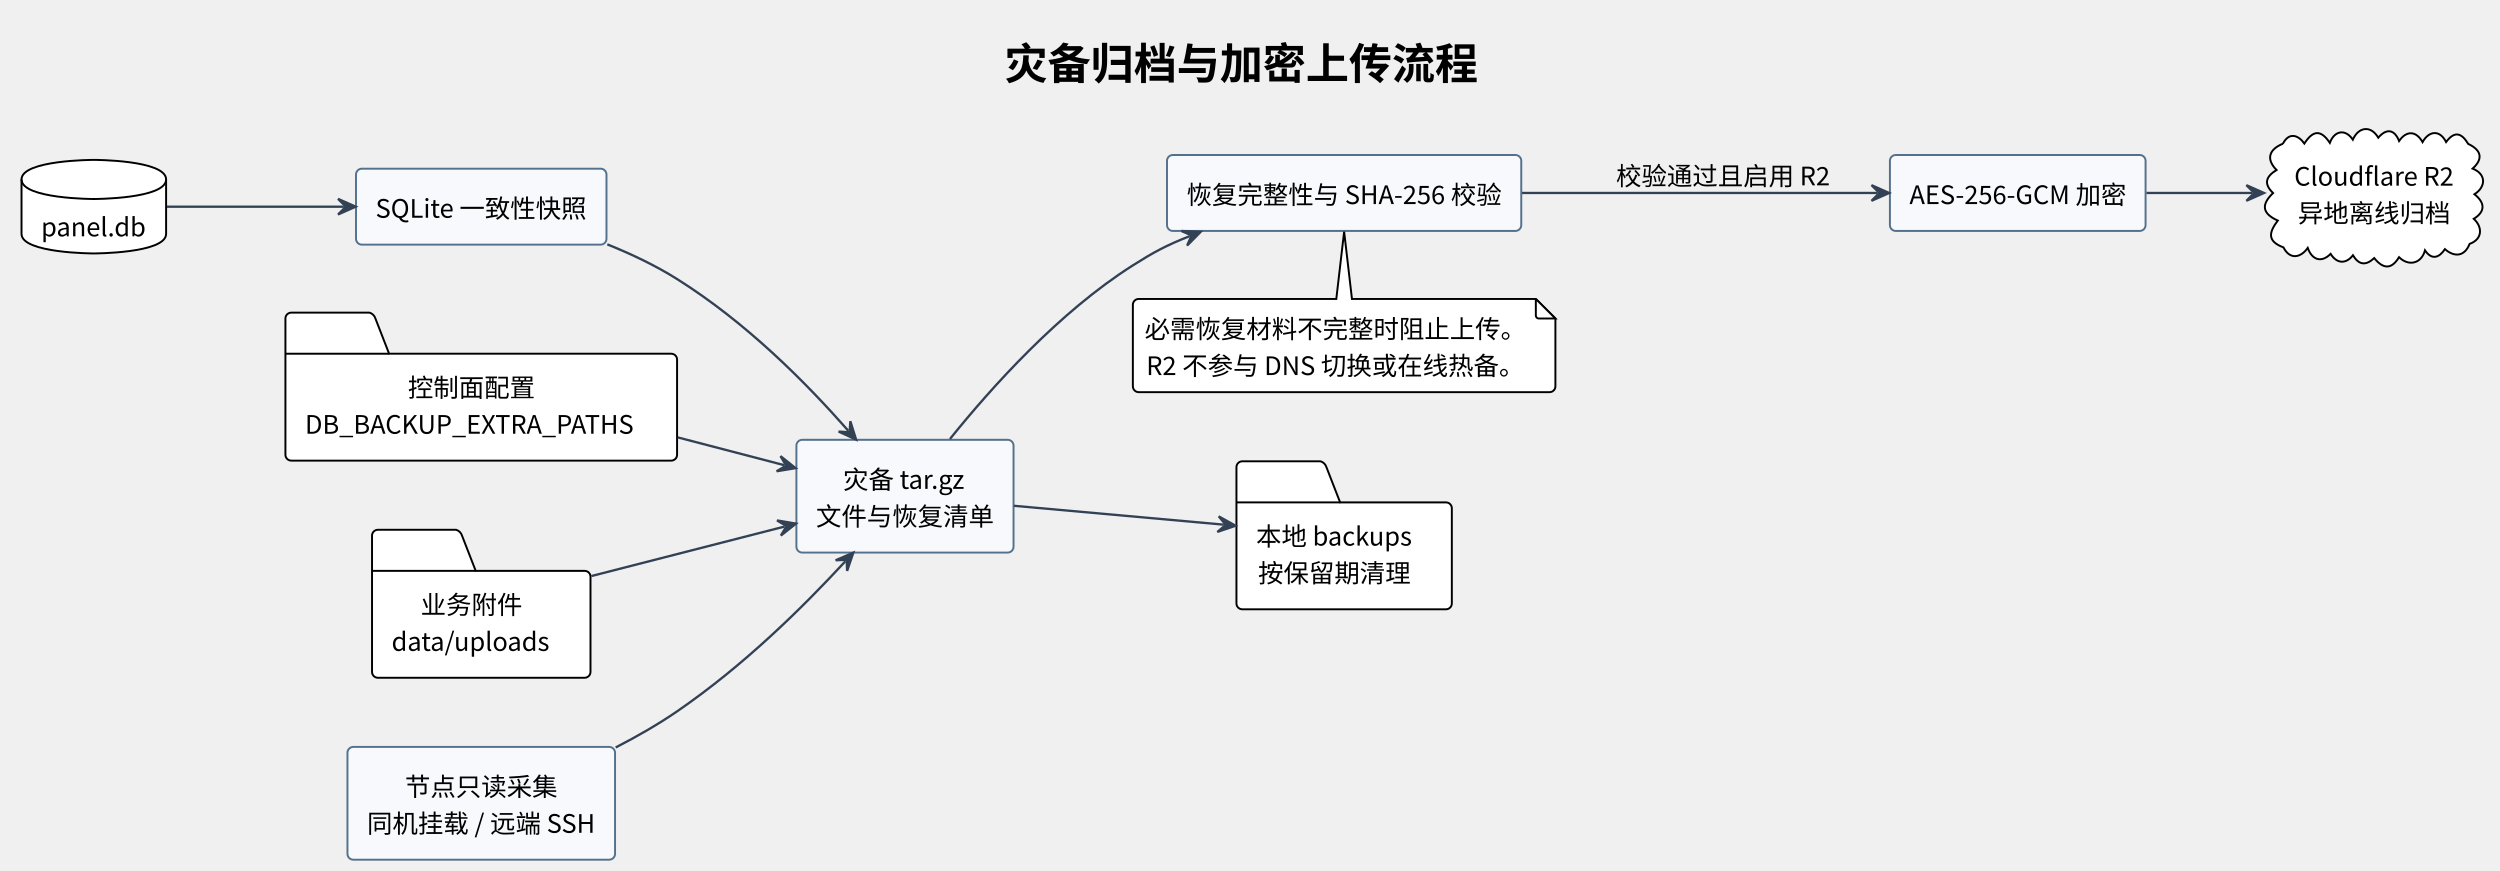
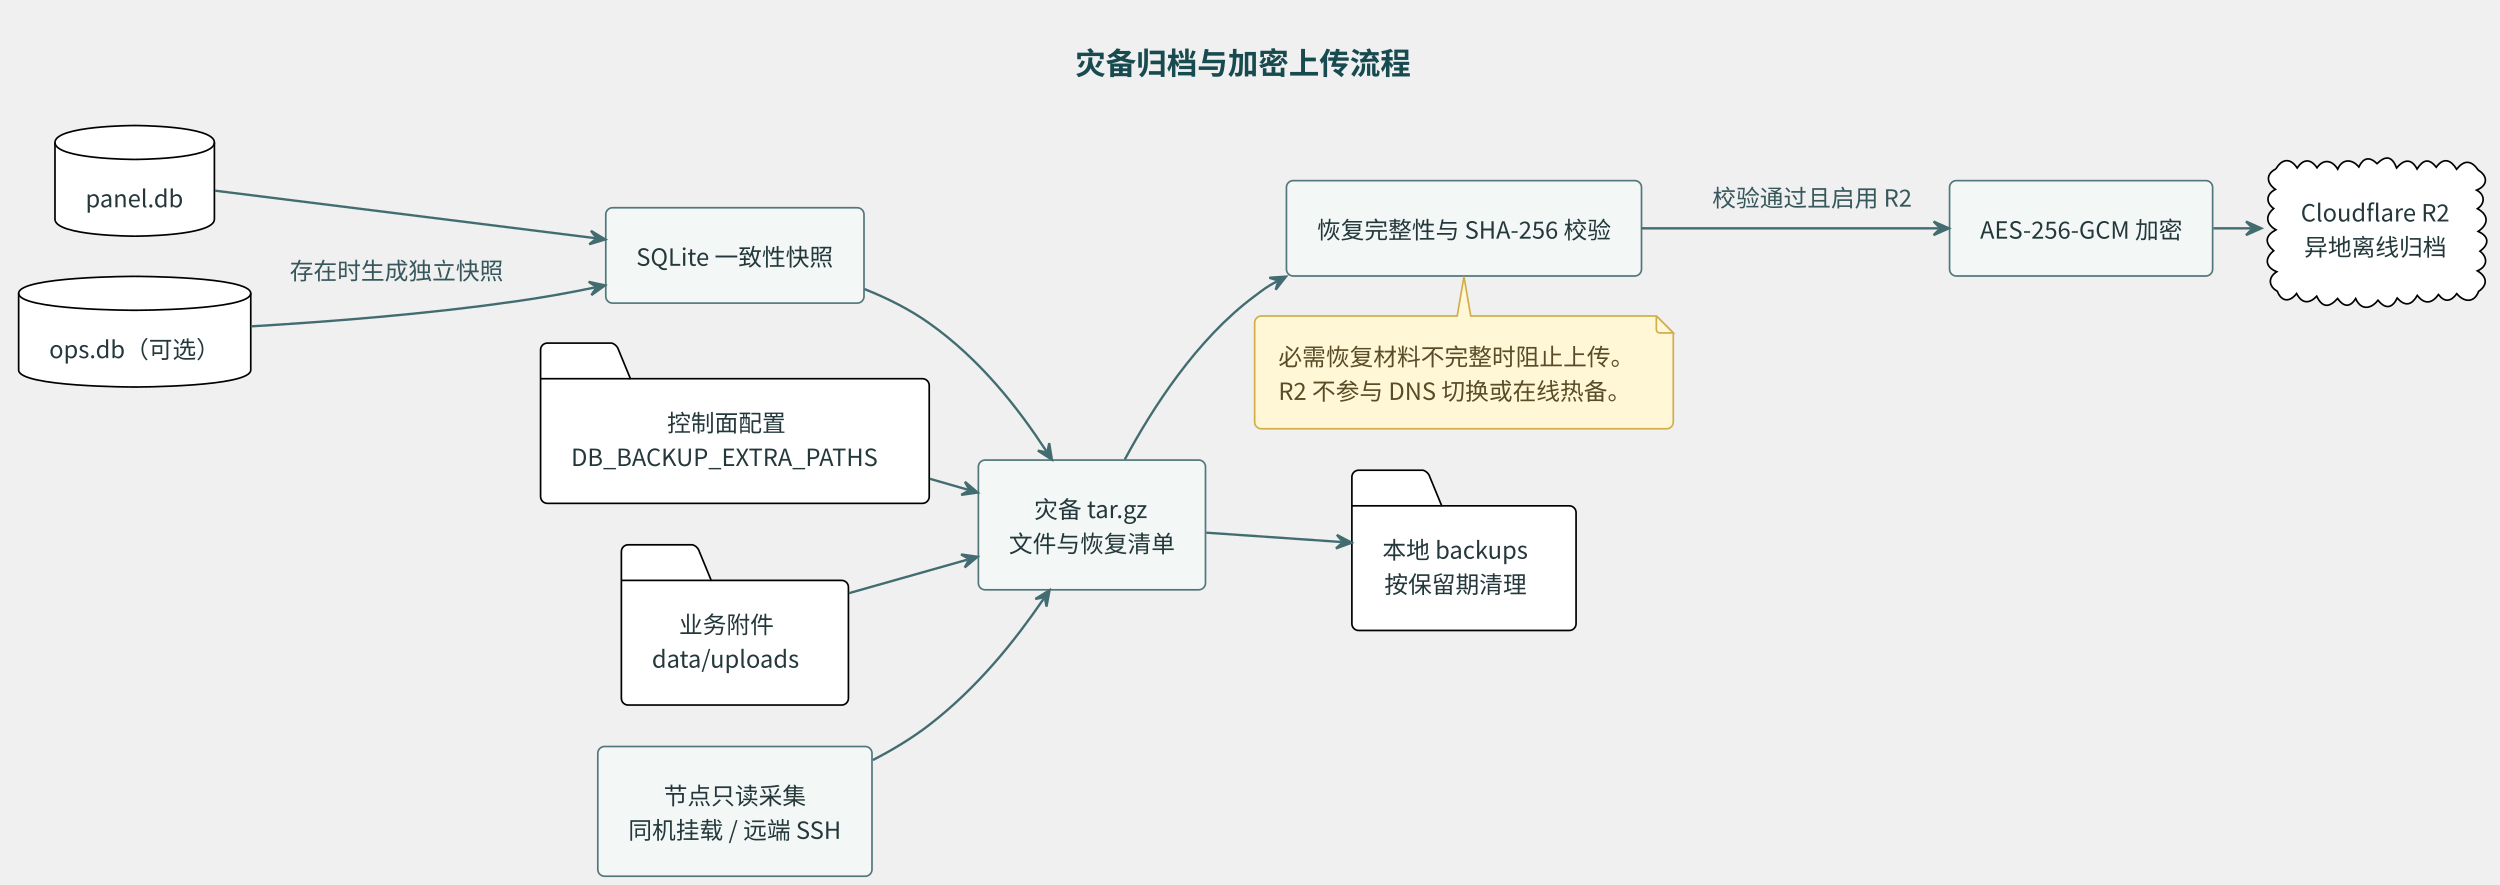
- <svg xmlns="http://www.w3.org/2000/svg" contentStyleType="text/css" data-diagram-type="DESCRIPTION" height="445px" preserveAspectRatio="none" style="width:1278px;height:445px;background:#FFFFFF;" version="1.1" viewBox="0 0 1278 445" width="1278px" zoomAndPan="magnify">
+ <svg xmlns="http://www.w3.org/2000/svg" contentStyleType="text/css" data-diagram-type="DESCRIPTION" height="522px" preserveAspectRatio="none" style="width:1475px;height:522px;background:#FFFFFF;" version="1.1" viewBox="0 0 1475 522" width="1475px" zoomAndPan="magnify">
  <defs />
  <g>
    <g class="title" data-source-line="2">
-       <text fill="#000000" font-family="Noto Sans CJK SC" font-size="22" font-weight="bold" lengthAdjust="spacing" textLength="242.001" x="513.547" y="40.52">灾备归档与加密上传流程</text>
+       <text fill="#174B50" font-family="Noto Sans CJK SC" font-size="18" font-weight="bold" lengthAdjust="spacing" textLength="197.999" x="634.378" y="43.88">灾备归档与加密上传流程</text>
    </g>
    <g class="entity" data-entity="db" data-source-line="4" data-uid="ent0002" id="entity_db">
-       <path d="M11,91.733 C11,81.733 47.956,81.733 47.956,81.733 C47.956,81.733 84.911,81.733 84.911,91.733 L84.911,119.557 C84.911,129.557 47.956,129.557 47.956,129.557 C47.956,129.557 11,129.557 11,119.557 L11,91.733" fill="#FFFFFF" style="stroke:#000000;stroke-width:1;" />
-       <path d="M11,91.733 C11,101.733 47.956,101.733 47.956,101.733 C47.956,101.733 84.911,101.733 84.911,91.733" fill="none" style="stroke:#000000;stroke-width:1;" />
-       <text fill="#000000" font-family="Noto Sans CJK SC" font-size="13" lengthAdjust="spacing" textLength="53.911" x="21" y="120.813">panel.db</text>
+       <path d="M32.44,84.064 C32.44,74.064 79.469,74.064 79.469,74.064 C79.469,74.064 126.498,74.064 126.498,84.064 L126.498,129.336 C126.498,139.336 79.469,139.336 79.469,139.336 C79.469,139.336 32.44,139.336 32.44,129.336 L32.44,84.064" fill="#FFFFFF" style="stroke:#000000;stroke-width:1;" />
+       <path d="M32.44,84.064 C32.44,94.064 79.469,94.064 79.469,94.064 C79.469,94.064 126.498,94.064 126.498,84.064" fill="none" style="stroke:#000000;stroke-width:1;" />
+       <text fill="#24383B" font-family="Noto Sans CJK SC" font-size="14" lengthAdjust="spacing" textLength="58.058" x="50.44" y="122.304">panel.db</text>
    </g>
-     <g class="entity" data-entity="snapshot" data-source-line="5" data-uid="ent0003" id="entity_snapshot">
-       <rect fill="#F7F9FC" height="38.824" rx="3" ry="3" style="stroke:#53708C;stroke-width:1;" width="128.043" x="181.99" y="86.233" />
-       <text fill="#000000" font-family="Noto Sans CJK SC" font-size="13" lengthAdjust="spacing" textLength="108.043" x="191.99" y="111.313">SQLite 一致性快照</text>
+     <g class="entity" data-entity="opsdb" data-source-line="5" data-uid="ent0003" id="entity_opsdb">
+       <path d="M11,173.064 C11,163.064 79.47,163.064 79.47,163.064 C79.47,163.064 147.94,163.064 147.94,173.064 L147.94,218.336 C147.94,228.336 79.47,228.336 79.47,228.336 C79.47,228.336 11,228.336 11,218.336 L11,173.064" fill="#FFFFFF" style="stroke:#000000;stroke-width:1;" />
+       <path d="M11,173.064 C11,183.064 79.47,183.064 79.47,183.064 C79.47,183.064 147.94,183.064 147.94,173.064" fill="none" style="stroke:#000000;stroke-width:1;" />
+       <text fill="#24383B" font-family="Noto Sans CJK SC" font-size="14" lengthAdjust="spacing" textLength="100.94" x="29" y="211.304">ops.db（可选）</text>
    </g>
-     <g class="entity" data-entity="config" data-source-line="6" data-uid="ent0004" id="entity_config">
-       <path d="M148.91,159.823 L188.91,159.823 A4.5,4.5 0 0 1 191.91,162.823 L198.91,180.823 L343.119,180.823 A3,3 0 0 1 346.119,183.823 L346.119,232.471 A3,3 0 0 1 343.119,235.471 L148.91,235.471 A3,3 0 0 1 145.91,232.471 L145.91,162.823 A3,3 0 0 1 148.91,159.823" fill="#FFFFFF" style="stroke:#000000;stroke-width:1;" />
-       <line style="stroke:#000000;stroke-width:1;" x1="145.91" x2="198.91" y1="180.823" y2="180.823" />
-       <text fill="#000000" font-family="Noto Sans CJK SC" font-size="13" lengthAdjust="spacing" textLength="65" x="208.514" y="202.903">控制面配置</text>
-       <text fill="#000000" font-family="Noto Sans CJK SC" font-size="13" lengthAdjust="spacing" textLength="170.209" x="155.91" y="221.727">DB_BACKUP_EXTRA_PATHS</text>
+     <g class="entity" data-entity="snapshot" data-source-line="6" data-uid="ent0004" id="entity_snapshot">
+       <rect fill="#F3F8F6" height="56.272" rx="4" ry="4" style="stroke:#52777A;stroke-width:1;" width="152.353" x="357.41" y="122.564" />
+       <text fill="#24383B" font-family="Noto Sans CJK SC" font-size="14" lengthAdjust="spacing" textLength="116.353" x="375.41" y="156.804">SQLite 一致性快照</text>
    </g>
-     <g class="entity" data-entity="uploads" data-source-line="7" data-uid="ent0005" id="entity_uploads">
-       <path d="M193.18,270.823 L233.18,270.823 A4.5,4.5 0 0 1 236.18,273.823 L243.18,291.823 L298.859,291.823 A3,3 0 0 1 301.859,294.823 L301.859,343.471 A3,3 0 0 1 298.859,346.471 L193.18,346.471 A3,3 0 0 1 190.18,343.471 L190.18,273.823 A3,3 0 0 1 193.18,270.823" fill="#FFFFFF" style="stroke:#000000;stroke-width:1;" />
-       <line style="stroke:#000000;stroke-width:1;" x1="190.18" x2="243.18" y1="291.823" y2="291.823" />
-       <text fill="#000000" font-family="Noto Sans CJK SC" font-size="13" lengthAdjust="spacing" textLength="52" x="215.019" y="313.903">业务附件</text>
-       <text fill="#000000" font-family="Noto Sans CJK SC" font-size="13" lengthAdjust="spacing" textLength="81.679" x="200.18" y="332.727">data/uploads</text>
+     <g class="entity" data-entity="config" data-source-line="7" data-uid="ent0005" id="entity_config">
+       <path d="M322.94,202.434 L360.94,202.434 A6,6 0 0 1 364.94,206.434 L371.94,223.434 L544.241,223.434 A4,4 0 0 1 548.241,227.434 L548.241,292.978 A4,4 0 0 1 544.241,296.978 L322.94,296.978 A4,4 0 0 1 318.94,292.978 L318.94,206.434 A4,4 0 0 1 322.94,202.434" fill="#FFFFFF" style="stroke:#000000;stroke-width:1;" />
+       <line style="stroke:#000000;stroke-width:1;" x1="318.94" x2="371.94" y1="223.434" y2="223.434" />
+       <text fill="#24383B" font-family="Noto Sans CJK SC" font-size="14" lengthAdjust="spacing" textLength="70" x="393.591" y="254.674">控制面配置</text>
+       <text fill="#24383B" font-family="Noto Sans CJK SC" font-size="14" lengthAdjust="spacing" textLength="183.301" x="336.94" y="274.946">DB_BACKUP_EXTRA_PATHS</text>
    </g>
-     <g class="entity" data-entity="nodes" data-source-line="8" data-uid="ent0006" id="entity_nodes">
-       <rect fill="#F7F9FC" height="57.648" rx="3" ry="3" style="stroke:#53708C;stroke-width:1;" width="136.792" x="177.62" y="381.823" />
-       <text fill="#000000" font-family="Noto Sans CJK SC" font-size="13" lengthAdjust="spacing" textLength="78" x="207.016" y="406.903">节点只读采集</text>
-       <text fill="#000000" font-family="Noto Sans CJK SC" font-size="13" lengthAdjust="spacing" textLength="116.792" x="187.62" y="425.727">同机挂载 / 远端 SSH</text>
+     <g class="entity" data-entity="uploads" data-source-line="8" data-uid="ent0006" id="entity_uploads">
+       <path d="M370.61,321.434 L408.61,321.434 A6,6 0 0 1 412.61,325.434 L419.61,342.434 L496.572,342.434 A4,4 0 0 1 500.572,346.434 L500.572,411.978 A4,4 0 0 1 496.572,415.978 L370.61,415.978 A4,4 0 0 1 366.61,411.978 L366.61,325.434 A4,4 0 0 1 370.61,321.434" fill="#FFFFFF" style="stroke:#000000;stroke-width:1;" />
+       <line style="stroke:#000000;stroke-width:1;" x1="366.61" x2="419.61" y1="342.434" y2="342.434" />
+       <text fill="#24383B" font-family="Noto Sans CJK SC" font-size="14" lengthAdjust="spacing" textLength="56" x="400.591" y="373.674">业务附件</text>
+       <text fill="#24383B" font-family="Noto Sans CJK SC" font-size="14" lengthAdjust="spacing" textLength="87.962" x="384.61" y="393.946">data/uploads</text>
    </g>
-     <g class="entity" data-entity="bundle" data-source-line="9" data-uid="ent0007" id="entity_bundle">
-       <rect fill="#F7F9FC" height="57.648" rx="3" ry="3" style="stroke:#53708C;stroke-width:1;" width="111" x="407.12" y="224.823" />
-       <text fill="#000000" font-family="Noto Sans CJK SC" font-size="13" lengthAdjust="spacing" textLength="63.297" x="430.971" y="249.903">灾备 tar.gz</text>
-       <text fill="#000000" font-family="Noto Sans CJK SC" font-size="13" lengthAdjust="spacing" textLength="91" x="417.12" y="268.727">文件与恢复清单</text>
+     <g class="entity" data-entity="nodes" data-source-line="9" data-uid="ent0007" id="entity_nodes">
+       <rect fill="#F3F8F6" height="76.544" rx="4" ry="4" style="stroke:#52777A;stroke-width:1;" width="161.775" x="352.7" y="440.434" />
+       <text fill="#24383B" font-family="Noto Sans CJK SC" font-size="14" lengthAdjust="spacing" textLength="84" x="391.588" y="474.674">节点只读采集</text>
+       <text fill="#24383B" font-family="Noto Sans CJK SC" font-size="14" lengthAdjust="spacing" textLength="125.775" x="370.7" y="494.946">同机挂载 / 远端 SSH</text>
    </g>
-     <g class="entity" data-entity="validate" data-source-line="10" data-uid="ent0008" id="entity_validate">
-       <rect fill="#F7F9FC" height="38.824" rx="3" ry="3" style="stroke:#53708C;stroke-width:1;" width="181.096" x="596.57" y="79.233" />
-       <text fill="#000000" font-family="Noto Sans CJK SC" font-size="13" lengthAdjust="spacing" textLength="161.096" x="606.57" y="104.313">恢复完整性与 SHA-256 校验</text>
+     <g class="entity" data-entity="bundle" data-source-line="10" data-uid="ent0008" id="entity_bundle">
+       <rect fill="#F3F8F6" height="76.544" rx="4" ry="4" style="stroke:#52777A;stroke-width:1;" width="134" x="577.24" y="271.434" />
+       <text fill="#24383B" font-family="Noto Sans CJK SC" font-size="14" lengthAdjust="spacing" textLength="68.166" x="610.157" y="305.674">灾备 tar.gz</text>
+       <text fill="#24383B" font-family="Noto Sans CJK SC" font-size="14" lengthAdjust="spacing" textLength="98" x="595.24" y="325.946">文件与恢复清单</text>
    </g>
-     <g class="entity" data-entity="encrypt" data-source-line="11" data-uid="ent0009" id="entity_encrypt">
-       <rect fill="#F7F9FC" height="38.824" rx="3" ry="3" style="stroke:#53708C;stroke-width:1;" width="130.695" x="966.12" y="79.233" />
-       <text fill="#000000" font-family="Noto Sans CJK SC" font-size="13" lengthAdjust="spacing" textLength="110.695" x="976.12" y="104.313">AES-256-GCM 加密</text>
+     <g class="entity" data-entity="validate" data-source-line="11" data-uid="ent0009" id="entity_validate">
+       <rect fill="#F3F8F6" height="56.272" rx="4" ry="4" style="stroke:#52777A;stroke-width:1;" width="209.487" x="759" y="106.564" />
+       <text fill="#24383B" font-family="Noto Sans CJK SC" font-size="14" lengthAdjust="spacing" textLength="173.487" x="777" y="140.804">恢复完整性与 SHA-256 校验</text>
    </g>
-     <g class="entity" data-entity="r2" data-source-line="12" data-uid="ent0010" id="entity_r2">
-       <path d="M1167.027,73.469 C1170.109,67.465 1174.821,68.929 1177.993,73.376 C1182.341,66.656 1186.297,66.01 1191.01,73.031 C1193.257,66.901 1198.855,65.579 1202.766,71.394 C1205.642,64.875 1211.907,63.856 1215.784,70.394 C1219.893,65.529 1224.042,66.028 1226.414,72.084 C1230.241,66.589 1235.114,66.848 1238.414,72.645 C1241.641,66.84 1247.19,66.15 1250.451,72.612 C1254.794,66.747 1258.368,67.94 1261.748,73.56 C1268.182,76.596 1269.776,80.978 1263.999,86.19 C1271.096,89.062 1270.85,95.503 1264.934,99.303 C1270.188,103.441 1270.8,108.034 1264.595,111.863 C1269.185,116.115 1269.098,122.281 1262.47,124.672 C1259.907,131.191 1254.702,131.616 1249.849,127.353 C1246.948,131.74 1243.153,133.167 1239.664,127.978 C1237.801,134.827 1231.317,136.294 1226.383,131.472 C1222.406,138.068 1218.134,137.415 1213.715,131.935 C1209.411,135.876 1205.93,135.59 1202.818,130.498 C1199.144,135.227 1194.464,134.727 1191.407,129.77 C1186.495,134.716 1181.808,132.632 1179.714,126.732 C1176.169,131.799 1170.604,132.96 1167.308,126.464 C1158.769,123.28 1159.929,118.704 1164.403,112.761 C1156.455,109.155 1155.714,104.711 1162.001,98.678 C1156.947,93.812 1158.422,90.21 1163.767,86.903 C1158.065,81.102 1160.206,76.231 1167.027,73.469" fill="#FFFFFF" style="stroke:#000000;stroke-width:1;" />
-       <text fill="#000000" font-family="Noto Sans CJK SC" font-size="13" lengthAdjust="spacing" textLength="81.679" x="1172.82" y="94.903">Cloudflare R2</text>
-       <text fill="#000000" font-family="Noto Sans CJK SC" font-size="13" lengthAdjust="spacing" textLength="78" x="1174.659" y="113.727">异地离线归档</text>
+     <g class="entity" data-entity="encrypt" data-source-line="12" data-uid="ent0010" id="entity_encrypt">
+       <rect fill="#F3F8F6" height="56.272" rx="4" ry="4" style="stroke:#52777A;stroke-width:1;" width="155.209" x="1150.24" y="106.564" />
+       <text fill="#24383B" font-family="Noto Sans CJK SC" font-size="14" lengthAdjust="spacing" textLength="119.21" x="1168.24" y="140.804">AES-256-GCM 加密</text>
    </g>
-     <g class="entity" data-entity="local" data-source-line="13" data-uid="ent0011" id="entity_local">
-       <path d="M635.07,235.823 L675.07,235.823 A4.5,4.5 0 0 1 678.07,238.823 L685.07,256.823 L739.176,256.823 A3,3 0 0 1 742.176,259.823 L742.176,308.471 A3,3 0 0 1 739.176,311.471 L635.07,311.471 A3,3 0 0 1 632.07,308.471 L632.07,238.823 A3,3 0 0 1 635.07,235.823" fill="#FFFFFF" style="stroke:#000000;stroke-width:1;" />
-       <line style="stroke:#000000;stroke-width:1;" x1="632.07" x2="685.07" y1="256.823" y2="256.823" />
-       <text fill="#000000" font-family="Noto Sans CJK SC" font-size="13" lengthAdjust="spacing" textLength="80.106" x="642.07" y="278.903">本地 backups</text>
-       <text fill="#000000" font-family="Noto Sans CJK SC" font-size="13" lengthAdjust="spacing" textLength="78" x="643.123" y="297.727">按保留期清理</text>
+     <g class="entity" data-entity="r2" data-source-line="13" data-uid="ent0011" id="entity_r2">
+       <path d="M1342.803,99.646 C1346.287,93.657 1351.292,92.93 1355.316,99.09 C1358.956,93.689 1363.284,93.504 1367.027,98.98 C1370.887,93.479 1376.092,94.553 1379.246,99.784 C1381.96,93.407 1387.856,93.788 1391.703,98.512 C1394.401,93.015 1397.946,92.165 1402.462,96.529 C1407.777,91.432 1411.315,92.239 1414.009,99.067 C1418.061,94.25 1422.628,93.074 1426.065,99.713 C1429.517,94.444 1432.902,92.957 1437.371,98.665 C1441.757,92.56 1446.138,94.387 1449.397,99.837 C1453.974,94.174 1458.113,94.535 1462.208,100.373 C1468.15,104.115 1467.694,109.496 1461.213,112.19 C1466.142,114.842 1466.353,120.038 1461.708,123.124 C1468.553,126.944 1468.298,132.335 1462.115,136.549 C1468.684,139.488 1468.754,144.15 1463.179,148.198 C1468.141,152.1 1467.465,157.32 1461.667,159.822 C1467.182,163.064 1468.131,167.987 1462.391,171.905 C1459.71,179.115 1453.499,178.2 1449.526,173.274 C1446.168,177.791 1442.499,178.721 1438.692,173.79 C1434.915,179.134 1430.44,179.8 1426.215,174.307 C1422.866,180.033 1419.174,181.081 1414.361,175.898 C1411.266,182.131 1407.364,182.439 1402.995,177.155 C1398.946,182.381 1392.958,183.315 1389.848,176.157 C1386.366,181.77 1382.629,180.946 1379.177,176.127 C1374.355,181.445 1370.309,181.91 1366.856,174.773 C1362.378,179.488 1358.038,179.102 1354.986,173.182 C1351.064,178.355 1346.136,178.289 1343.612,171.816 C1338.297,168.926 1338.119,163.532 1343.276,160.335 C1336.585,157.567 1335.886,152.515 1341.466,147.953 C1336.006,143.187 1336.409,139.067 1342.799,135.578 C1337.131,132.428 1336.191,127.353 1341.473,123.045 C1336.529,119.354 1337.157,114.494 1342.492,111.729 C1337.43,108.267 1336.481,102.816 1342.803,99.646" fill="#FFFFFF" style="stroke:#000000;stroke-width:1;" />
+       <text fill="#24383B" font-family="Noto Sans CJK SC" font-size="14" lengthAdjust="spacing" textLength="87.962" x="1357.45" y="130.674">Cloudflare R2</text>
+       <text fill="#24383B" font-family="Noto Sans CJK SC" font-size="14" lengthAdjust="spacing" textLength="84" x="1359.431" y="150.946">异地离线归档</text>
    </g>
-     <g class="entity" data-entity="GMN21" data-source-line="24" data-uid="ent0022" id="entity_GMN21">
-       <path d="M579.12,155.823 L579.12,197.471 A3,3 0 0 0 582.12,200.471 L792.12,200.471 A3,3 0 0 0 795.12,197.471 L795.12,162.823 L785.12,152.823 L691.12,152.823 L687.12,118.453 L683.12,152.823 L582.12,152.823 A3,3 0 0 0 579.12,155.823" fill="#FFFFFF" style="stroke:#000000;stroke-width:1;" />
-       <path d="M785.12,152.823 L785.12,161.323 A1.5,1.5 0 0 0 786.62,162.823 L795.12,162.823 L785.12,152.823" fill="#FFFFFF" style="stroke:#000000;stroke-width:1;" />
-       <text fill="#000000" font-family="Noto Sans CJK SC" font-size="13" lengthAdjust="spacing" textLength="195" x="585.12" y="172.903">必需恢复材料不完整时阻止上传。</text>
-       <text fill="#000000" font-family="Noto Sans CJK SC" font-size="13" lengthAdjust="spacing" textLength="193.297" x="585.971" y="191.727">R2 不参与 DNS 切换或在线热备。</text>
+     <g class="entity" data-entity="local" data-source-line="14" data-uid="ent0012" id="entity_local">
+       <path d="M801.61,277.434 L839.61,277.434 A6,6 0 0 1 843.61,281.434 L850.61,298.434 L925.878,298.434 A4,4 0 0 1 929.878,302.434 L929.878,367.978 A4,4 0 0 1 925.878,371.978 L801.61,371.978 A4,4 0 0 1 797.61,367.978 L797.61,281.434 A4,4 0 0 1 801.61,277.434" fill="#FFFFFF" style="stroke:#000000;stroke-width:1;" />
+       <line style="stroke:#000000;stroke-width:1;" x1="797.61" x2="850.61" y1="298.434" y2="298.434" />
+       <text fill="#24383B" font-family="Noto Sans CJK SC" font-size="14" lengthAdjust="spacing" textLength="86.268" x="815.61" y="329.674">本地 backups</text>
+       <text fill="#24383B" font-family="Noto Sans CJK SC" font-size="14" lengthAdjust="spacing" textLength="84" x="816.744" y="349.946">按保留期清理</text>
    </g>
-     <g class="link" data-entity-1="db" data-entity-2="snapshot" data-source-line="14" data-uid="lnk12" id="link_db_snapshot">
-       <path d="M85.37,105.653 C112.39,105.653 143.92,105.653 175.8,105.653" fill="none" id="db-to-snapshot" style="stroke:#334155;stroke-width:1.2;" />
-       <polygon fill="#334155" points="181.8,105.653,172.8,101.653,176.8,105.653,172.8,109.653,181.8,105.653" style="stroke:#334155;stroke-width:1.2;" />
+     <g class="entity" data-entity="GMN23" data-source-line="26" data-uid="ent0024" id="entity_GMN23">
+       <path d="M740.24,190.434 L740.24,248.978 A4,4 0 0 0 744.24,252.978 L983.239,252.978 A4,4 0 0 0 987.239,248.978 L987.239,196.434 L977.239,186.434 L867.74,186.434 L863.74,163.244 L859.74,186.434 L744.24,186.434 A4,4 0 0 0 740.24,190.434" fill="#FFF7D6" style="stroke:#D2AD4A;stroke-width:1;" />
+       <path d="M977.239,186.434 L977.239,194.434 A2,2 0 0 0 979.239,196.434 L987.239,196.434 L977.239,186.434" fill="#FFF7D6" style="stroke:#D2AD4A;stroke-width:1;" />
+       <text fill="#594C26" font-family="Noto Sans CJK SC" font-size="14" lengthAdjust="spacing" textLength="209.999" x="754.24" y="215.674">必需恢复材料不完整时阻止上传。</text>
+       <text fill="#594C26" font-family="Noto Sans CJK SC" font-size="14" lengthAdjust="spacing" textLength="208.165" x="754.24" y="235.946">R2 不参与 DNS 切换或在线热备。</text>
    </g>
-     <g class="link" data-entity-1="snapshot" data-entity-2="bundle" data-source-line="15" data-uid="lnk13" id="link_snapshot_bundle">
-       <path d="M310.45,124.923 C322.72,129.853 335.16,135.753 346.12,142.653 C381.9,165.153 411.943,195.561 433.673,220.221" fill="none" id="snapshot-to-bundle" style="stroke:#334155;stroke-width:1.2;" />
-       <polygon fill="#334155" points="437.64,224.723,434.691,215.326,434.334,220.972,428.689,220.615,437.64,224.723" style="stroke:#334155;stroke-width:1.2;" />
+     <g class="link" data-entity-1="db" data-entity-2="snapshot" data-source-line="15" data-uid="lnk13" id="link_db_snapshot">
+       <path d="M126.87,112.504 C185.5,119.824 281.256,131.79 351.146,140.52" fill="none" id="db-to-snapshot" style="stroke:#426C70;stroke-width:1.4;" />
+       <polygon fill="#426C70" points="357.1,141.264,348.665,136.179,352.139,140.644,347.674,144.118,357.1,141.264" style="stroke:#426C70;stroke-width:1.4;" />
    </g>
-     <g class="link" data-entity-1="config" data-entity-2="bundle" data-source-line="16" data-uid="lnk14" id="link_config_bundle">
-       <path d="M346.47,223.603 C367.19,229.003 382.494,232.998 400.894,237.798" fill="none" id="config-to-bundle" style="stroke:#334155;stroke-width:1.2;" />
-       <polygon fill="#334155" points="406.7,239.313,399.001,233.171,401.862,238.051,396.982,240.912,406.7,239.313" style="stroke:#334155;stroke-width:1.2;" />
+     <g class="link" data-entity-1="opsdb" data-entity-2="snapshot" data-source-line="16" data-uid="lnk14" id="link_opsdb_snapshot">
+       <path d="M148.01,192.554 C192.7,189.914 252.52,185.314 304.94,177.704 C321.86,175.244 334.034,173.095 351.063,169.585" fill="none" id="opsdb-to-snapshot" style="stroke:#426C70;stroke-width:1.4;" />
+       <polygon fill="#426C70" points="356.94,168.374,347.318,166.273,352.043,169.383,348.933,174.108,356.94,168.374" style="stroke:#426C70;stroke-width:1.4;" />
+       <text fill="#36575B" font-family="Noto Sans CJK SC" font-size="14" lengthAdjust="spacing" textLength="125.999" x="170.94" y="164.944">存在时生成独立快照</text>
    </g>
-     <g class="link" data-entity-1="uploads" data-entity-2="bundle" data-source-line="17" data-uid="lnk15" id="link_uploads_bundle">
-       <path d="M302.28,294.483 C334.45,286.243 369.028,277.383 401.098,269.163" fill="none" id="uploads-to-bundle" style="stroke:#334155;stroke-width:1.2;" />
-       <polygon fill="#334155" points="406.91,267.673,397.199,266.033,402.067,268.914,399.185,273.782,406.91,267.673" style="stroke:#334155;stroke-width:1.2;" />
+     <g class="link" data-entity-1="snapshot" data-entity-2="bundle" data-source-line="17" data-uid="lnk15" id="link_snapshot_bundle">
+       <path d="M509.98,170.524 C523.39,175.874 536.73,182.524 548.24,190.704 C578.2,211.984 600.343,240.224 617.333,266.174" fill="none" id="snapshot-to-bundle" style="stroke:#426C70;stroke-width:1.4;" />
+       <polygon fill="#426C70" points="620.62,271.194,619.037,261.473,617.881,267.011,612.344,265.855,620.62,271.194" style="stroke:#426C70;stroke-width:1.4;" />
    </g>
-     <g class="link" data-entity-1="nodes" data-entity-2="bundle" data-source-line="18" data-uid="lnk16" id="link_nodes_bundle">
-       <path d="M314.73,382.103 C325.56,376.533 336.39,370.333 346.12,363.653 C380.36,340.133 410.057,310.808 432.147,286.918" fill="none" id="nodes-to-bundle" style="stroke:#334155;stroke-width:1.2;" />
-       <polygon fill="#334155" points="436.22,282.513,427.173,286.405,432.825,286.184,433.047,291.837,436.22,282.513" style="stroke:#334155;stroke-width:1.2;" />
+     <g class="link" data-entity-1="config" data-entity-2="bundle" data-source-line="18" data-uid="lnk16" id="link_config_bundle">
+       <path d="M548.68,282.514 C558.29,285.274 562.024,286.343 571.085,288.953" fill="none" id="config-to-bundle" style="stroke:#426C70;stroke-width:1.4;" />
+       <polygon fill="#426C70" points="576.85,290.614,569.309,284.279,572.045,289.23,567.094,291.966,576.85,290.614" style="stroke:#426C70;stroke-width:1.4;" />
    </g>
-     <g class="link" data-entity-1="bundle" data-entity-2="validate" data-source-line="19" data-uid="lnk17" id="link_bundle_validate">
-       <path d="M485.63,224.393 C506.94,197.913 541.46,159.493 579.12,135.653 C589.75,128.923 596.167,125.44 608.187,120.71" fill="none" id="bundle-to-validate" style="stroke:#334155;stroke-width:1.2;" />
-       <polygon fill="#334155" points="613.77,118.513,603.93,118.086,609.117,120.344,606.86,125.531,613.77,118.513" style="stroke:#334155;stroke-width:1.2;" />
+     <g class="link" data-entity-1="uploads" data-entity-2="bundle" data-source-line="19" data-uid="lnk17" id="link_uploads_bundle">
+       <path d="M500.9,349.954 C525.12,343.104 546.736,336.986 570.976,330.135" fill="none" id="uploads-to-bundle" style="stroke:#426C70;stroke-width:1.4;" />
+       <polygon fill="#426C70" points="576.75,328.504,567.001,327.102,571.938,329.863,569.177,334.801,576.75,328.504" style="stroke:#426C70;stroke-width:1.4;" />
    </g>
-     <g class="link" data-entity-1="validate" data-entity-2="encrypt" data-source-line="20" data-uid="lnk18" id="link_validate_encrypt">
-       <path d="M778.07,98.653 C837.01,98.653 906.67,98.653 959.72,98.653" fill="none" id="validate-to-encrypt" style="stroke:#334155;stroke-width:1.2;" />
-       <polygon fill="#334155" points="965.72,98.653,956.72,94.653,960.72,98.653,956.72,102.653,965.72,98.653" style="stroke:#334155;stroke-width:1.2;" />
-       <text fill="#000000" font-family="Noto Sans CJK SC" font-size="13" lengthAdjust="spacing" textLength="109.382" x="826.12" y="94.733">校验通过且启用 R2</text>
+     <g class="link" data-entity-1="nodes" data-entity-2="bundle" data-source-line="20" data-uid="lnk18" id="link_nodes_bundle">
+       <path d="M514.97,448.434 C526.66,442.414 538.14,435.494 548.24,427.704 C576.76,405.684 598.57,378.384 615.84,353.164" fill="none" id="nodes-to-bundle" style="stroke:#426C70;stroke-width:1.4;" />
+       <polygon fill="#426C70" points="619.23,348.214,610.845,353.38,616.405,352.339,617.445,357.9,619.23,348.214" style="stroke:#426C70;stroke-width:1.4;" />
    </g>
-     <g class="link" data-entity-1="encrypt" data-entity-2="r2" data-source-line="21" data-uid="lnk19" id="link_encrypt_r2">
-       <path d="M1097.27,98.653 C1116.94,98.653 1132.37,98.653 1151.35,98.653" fill="none" id="encrypt-to-r2" style="stroke:#334155;stroke-width:1.2;" />
-       <polygon fill="#334155" points="1157.35,98.653,1148.35,94.653,1152.35,98.653,1148.35,102.653,1157.35,98.653" style="stroke:#334155;stroke-width:1.2;" />
+     <g class="link" data-entity-1="bundle" data-entity-2="validate" data-source-line="21" data-uid="lnk19" id="link_bundle_validate">
+       <path d="M663.65,271.054 C679.89,240.824 706.25,199.834 740.24,174.704 C746,170.444 746.923,169.434 753.423,166.004" fill="none" id="bundle-to-validate" style="stroke:#426C70;stroke-width:1.4;" />
+       <polygon fill="#426C70" points="758.73,163.204,748.904,163.867,754.308,165.537,752.637,170.942,758.73,163.204" style="stroke:#426C70;stroke-width:1.4;" />
    </g>
-     <g class="link" data-entity-1="bundle" data-entity-2="local" data-source-line="22" data-uid="lnk20" id="link_bundle_local">
-       <path d="M518.33,258.563 C552.82,261.663 591.194,265.115 625.644,268.215" fill="none" id="bundle-to-local" style="stroke:#334155;stroke-width:1.2;" />
-       <polygon fill="#334155" points="631.62,268.753,623.015,263.962,626.64,268.305,622.298,271.93,631.62,268.753" style="stroke:#334155;stroke-width:1.2;" />
+     <g class="link" data-entity-1="validate" data-entity-2="encrypt" data-source-line="22" data-uid="lnk20" id="link_validate_encrypt">
+       <path d="M968.5,134.704 C1026.29,134.704 1091,134.704 1143.83,134.704" fill="none" id="validate-to-encrypt" style="stroke:#426C70;stroke-width:1.4;" />
+       <polygon fill="#426C70" points="1149.83,134.704,1140.83,130.704,1144.83,134.704,1140.83,138.704,1149.83,134.704" style="stroke:#426C70;stroke-width:1.4;" />
+       <text fill="#36575B" font-family="Noto Sans CJK SC" font-size="14" lengthAdjust="spacing" textLength="117.796" x="1010.24" y="121.944">校验通过且启用 R2</text>
+     </g>
+     <g class="link" data-entity-1="encrypt" data-entity-2="r2" data-source-line="23" data-uid="lnk21" id="link_encrypt_r2">
+       <path d="M1305.85,134.704 C1315.3,134.704 1318.88,134.704 1328.15,134.704" fill="none" id="encrypt-to-r2" style="stroke:#426C70;stroke-width:1.4;" />
+       <polygon fill="#426C70" points="1334.15,134.704,1325.15,130.704,1329.15,134.704,1325.15,138.704,1334.15,134.704" style="stroke:#426C70;stroke-width:1.4;" />
+     </g>
+     <g class="link" data-entity-1="bundle" data-entity-2="local" data-source-line="24" data-uid="lnk22" id="link_bundle_local">
+       <path d="M711.68,314.284 C738.91,316.164 764.354,317.921 791.474,319.791" fill="none" id="bundle-to-local" style="stroke:#426C70;stroke-width:1.4;" />
+       <polygon fill="#426C70" points="797.46,320.204,788.756,315.594,792.472,319.86,788.206,323.575,797.46,320.204" style="stroke:#426C70;stroke-width:1.4;" />
    </g>
  </g>
</svg>
